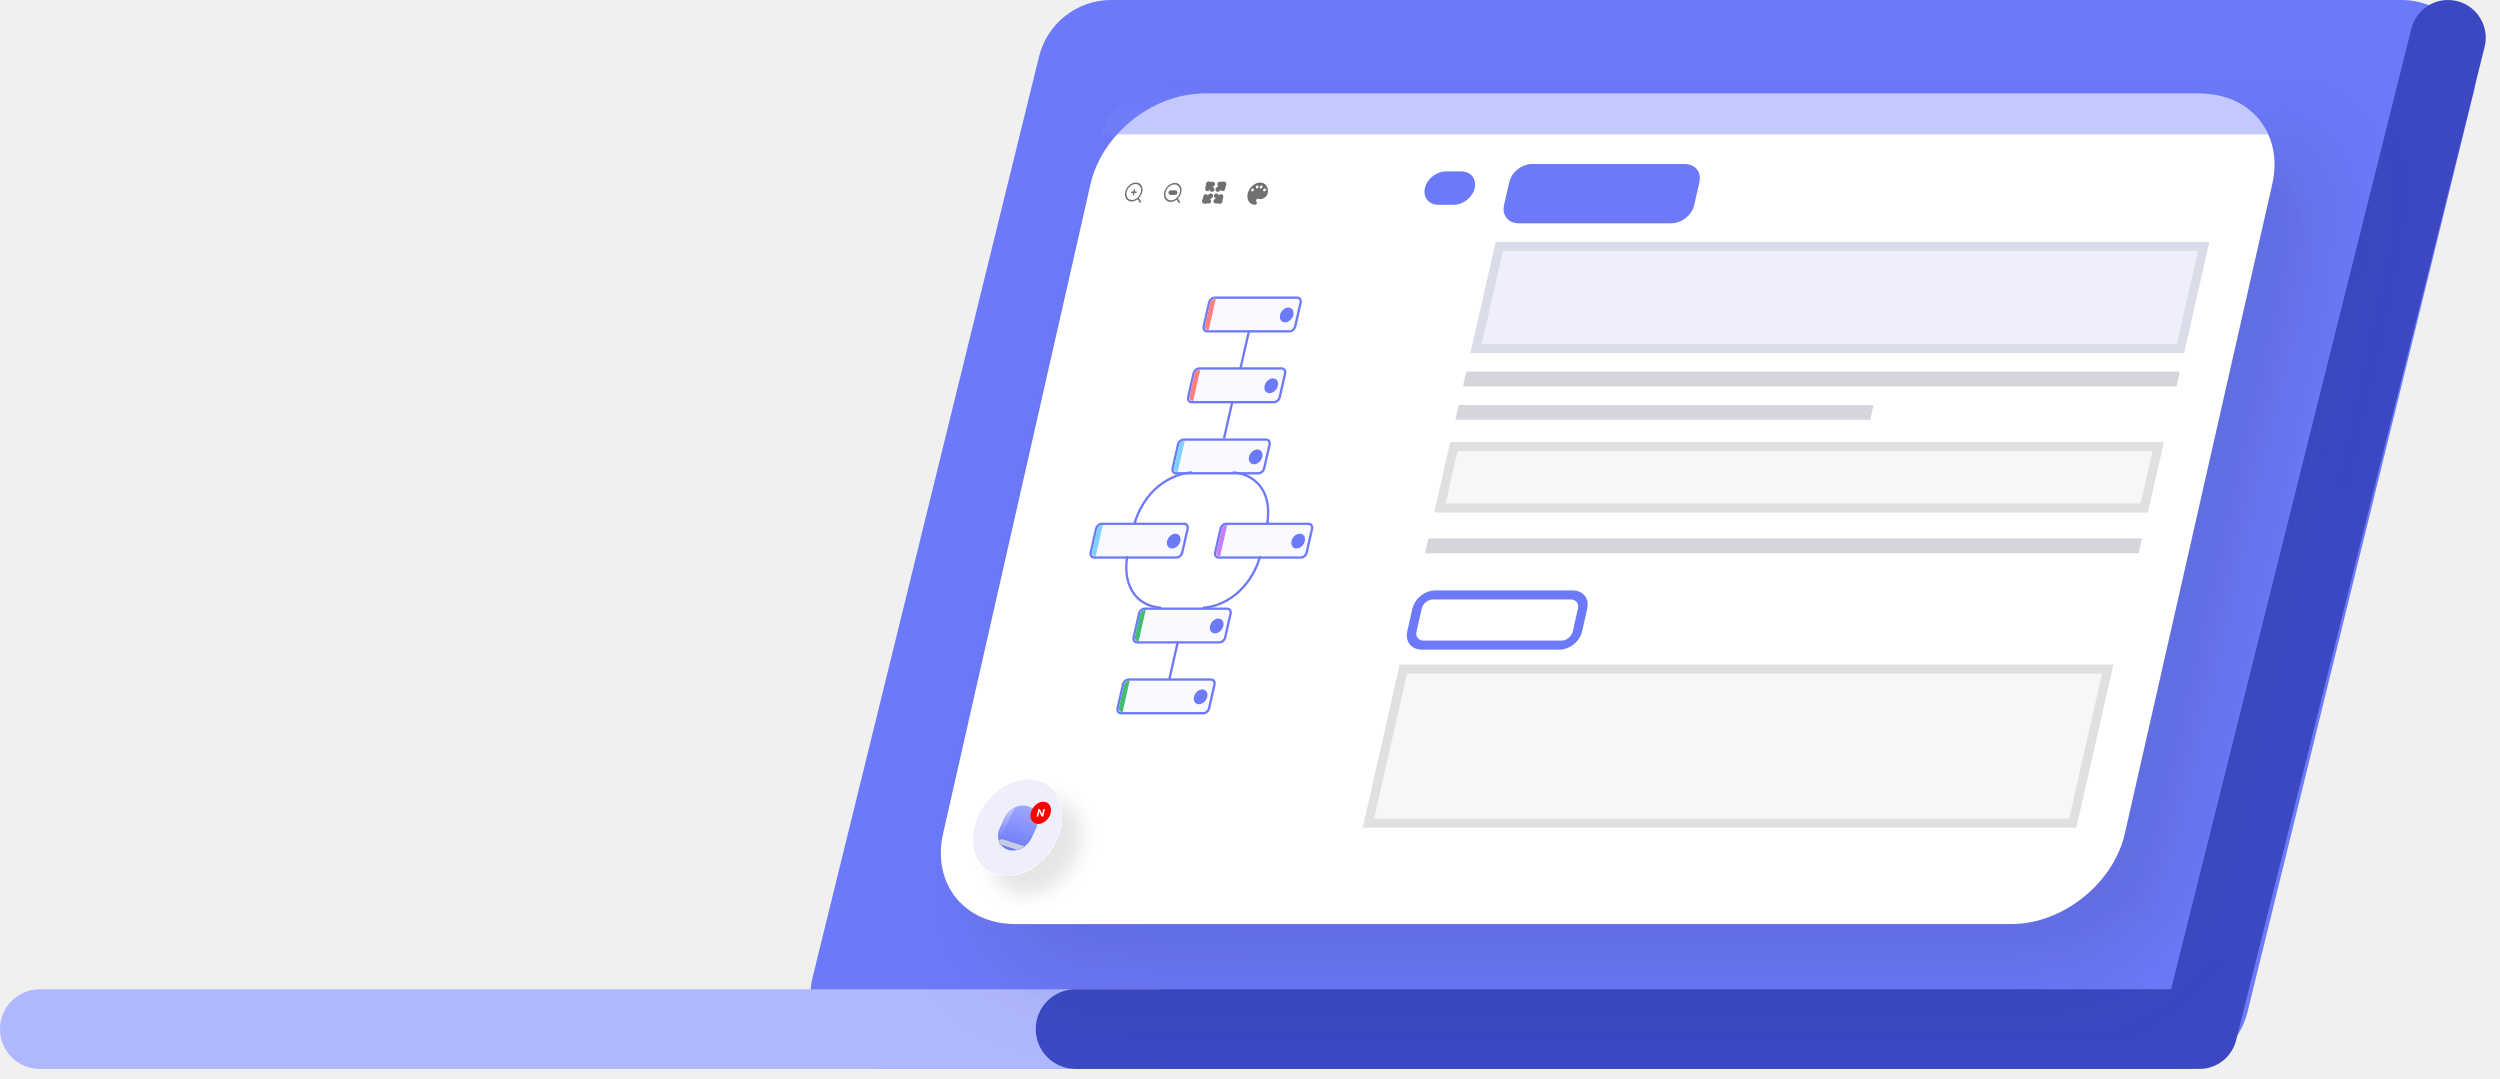
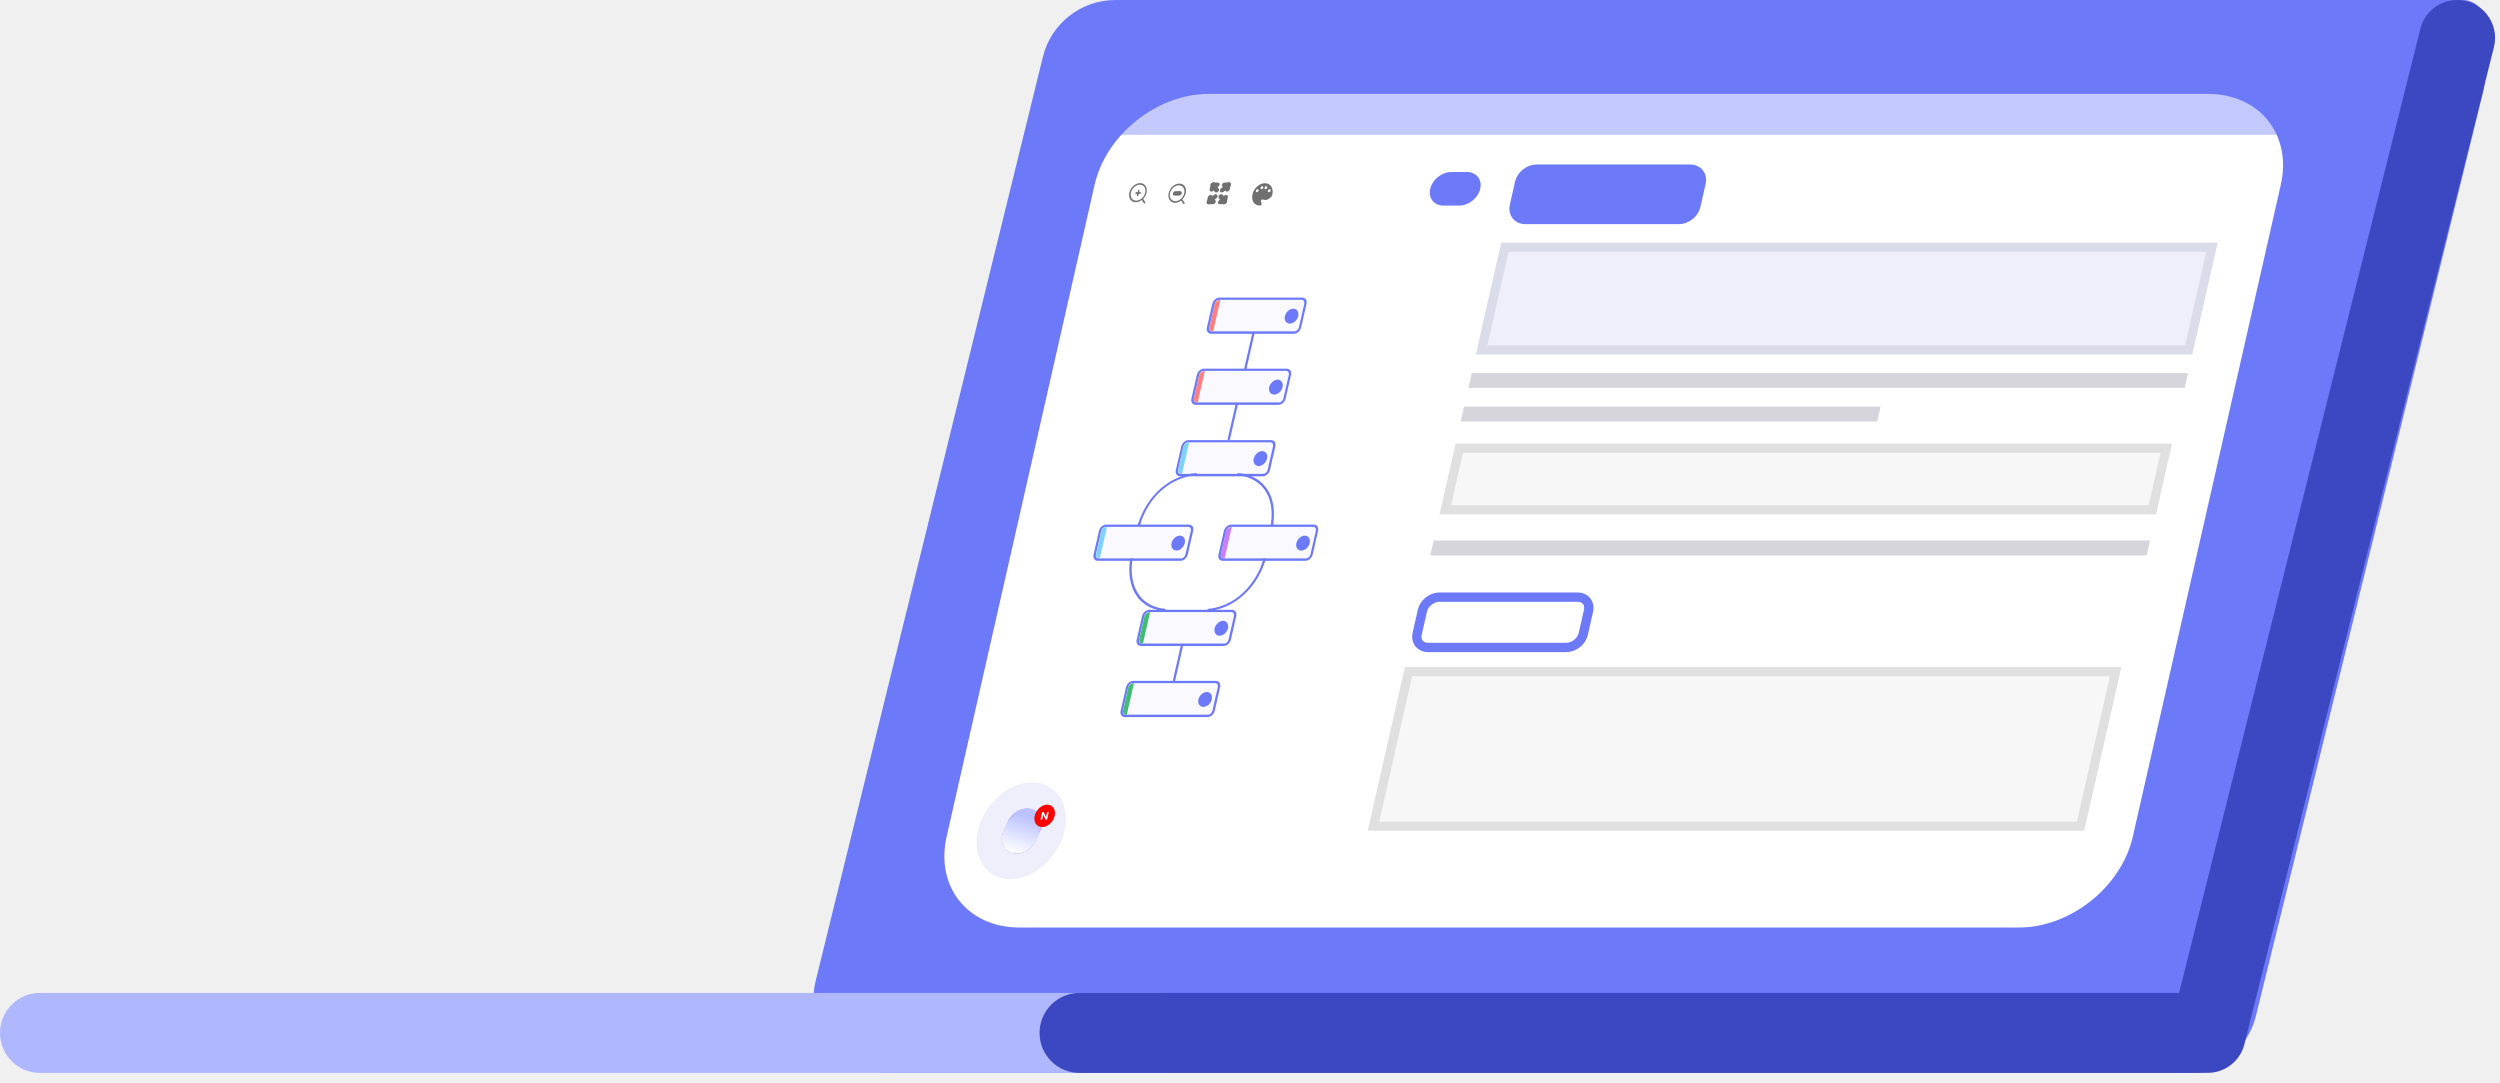
- <svg xmlns="http://www.w3.org/2000/svg" width="269" height="116" viewBox="0 0 269 116" fill="none">
-   <path d="M111.8 6.09C112.679 2.514 115.886 0 119.568 0L258.403 0C263.595 0 267.411 4.869 266.172 9.91L241.821 108.926C240.942 112.502 237.735 115.016 234.053 115.016H95.218C90.026 115.016 86.209 110.147 87.449 105.105L111.8 6.09Z" fill="#6C79F9" />
-   <path d="M259.468 3.075C259.92 1.268 261.544 0 263.407 0V0C266.049 0 267.987 2.483 267.346 5.046L240.601 111.941C240.149 113.748 238.525 115.016 236.662 115.016V115.016C234.02 115.016 232.082 112.533 232.723 109.97L259.468 3.075Z" fill="#3B48C2" />
-   <rect y="106.443" width="128.589" height="8.573" rx="4.286" fill="#AFB7FF" />
-   <rect x="111.444" y="106.443" width="128.589" height="8.573" rx="4.286" fill="#3B48C2" />
-   <g filter="url(#filter0_b_432_524)">
-     <g filter="url(#filter1_d_432_524)">
-       <rect width="127.156" height="91.637" rx="10" transform="matrix(1 0 -0.221378 0.975188 119.553 10.0664)" fill="white" />
-       <path opacity="0.4" d="M118.557 14.455C119.107 12.031 121.567 10.066 124.053 10.066H242.209C244.694 10.066 246.263 12.031 245.713 14.455V14.455H118.557V14.455Z" fill="#6C79F9" />
-     </g>
-     <path d="M234.559 39.987H157.765L157.403 41.583H234.197L234.559 39.987Z" fill="#D5D5DB" />
-     <path d="M201.598 43.578H156.95L156.588 45.173H201.235L201.598 43.578Z" fill="#D5D5DB" />
-     <path d="M230.483 57.94H153.69L153.327 59.535H230.121L230.483 57.94Z" fill="#D5D5DB" />
-     <path d="M126.974 21.715L126.74 21.365C126.922 21.181 127.051 20.948 127.107 20.702C127.169 20.429 127.133 20.171 127.003 19.977C126.736 19.577 126.153 19.577 125.703 19.977C125.486 20.171 125.333 20.429 125.27 20.704C125.208 20.979 125.245 21.235 125.375 21.43C125.505 21.625 125.71 21.73 125.956 21.73C126.177 21.73 126.402 21.645 126.605 21.488L126.839 21.838C126.85 21.855 126.868 21.864 126.886 21.864C126.905 21.864 126.928 21.855 126.946 21.838C126.983 21.802 126.995 21.748 126.974 21.715ZM125.994 21.558C125.789 21.558 125.617 21.469 125.51 21.307C125.401 21.145 125.37 20.931 125.422 20.702C125.474 20.474 125.602 20.258 125.784 20.098C126.158 19.765 126.644 19.765 126.867 20.098C126.975 20.26 127.006 20.474 126.954 20.702C126.909 20.902 126.802 21.088 126.656 21.24C126.634 21.263 126.615 21.287 126.592 21.307C126.569 21.328 126.544 21.343 126.52 21.362C126.357 21.488 126.173 21.558 125.994 21.558Z" fill="#707070" />
-     <path d="M126.435 20.727H125.976" stroke="#707070" stroke-width="0.5" stroke-linecap="round" />
-     <path d="M122.776 21.671L122.54 21.317C122.936 20.914 123.059 20.311 122.806 19.932C122.538 19.532 121.956 19.532 121.506 19.932C121.057 20.332 120.909 20.982 121.176 21.384C121.305 21.577 121.512 21.684 121.758 21.684C121.978 21.684 122.204 21.599 122.406 21.442L122.64 21.792C122.652 21.809 122.67 21.818 122.688 21.818C122.706 21.818 122.73 21.809 122.747 21.792C122.787 21.758 122.799 21.705 122.776 21.671ZM121.798 21.514C121.593 21.514 121.421 21.425 121.314 21.262C121.091 20.93 121.215 20.386 121.588 20.053C121.776 19.886 121.991 19.804 122.186 19.804C122.382 19.804 122.559 19.888 122.671 20.053C122.88 20.366 122.781 20.861 122.46 21.196C122.439 21.218 122.419 21.242 122.396 21.262C122.373 21.283 122.349 21.298 122.324 21.317C122.16 21.444 121.977 21.514 121.798 21.514Z" fill="#707070" />
-     <path d="M122.257 20.597H122.104L122.143 20.426C122.154 20.378 122.129 20.341 122.086 20.341C122.043 20.341 122.001 20.378 121.99 20.426L121.951 20.597H121.798C121.755 20.597 121.713 20.635 121.702 20.682C121.692 20.73 121.717 20.768 121.759 20.768H121.912L121.874 20.939C121.863 20.986 121.888 21.024 121.931 21.024C121.973 21.024 122.016 20.986 122.027 20.939L122.065 20.768H122.218C122.261 20.768 122.303 20.73 122.314 20.682C122.325 20.635 122.3 20.597 122.257 20.597Z" fill="#707070" />
-     <path d="M130.486 19.807H130.262H130.037" stroke="#707070" stroke-width="0.5" stroke-linecap="round" />
-     <path d="M129.923 20.308L129.98 20.058L130.037 19.807" stroke="#707070" stroke-width="0.5" stroke-linecap="round" />
-     <path d="M130.428 20.392L130.238 20.108L130.037 19.807" stroke="#707070" stroke-width="0.5" stroke-linecap="round" />
-     <path d="M129.734 21.144L129.677 21.395L129.62 21.646" stroke="#707070" stroke-width="0.5" stroke-linecap="round" />
-     <path d="M130.069 21.646H129.844H129.62" stroke="#707070" stroke-width="0.5" stroke-linecap="round" />
-     <path d="M130.277 21.061L129.939 21.361L129.62 21.646" stroke="#707070" stroke-width="0.5" stroke-linecap="round" />
-     <path d="M130.817 21.646H131.042H131.266" stroke="#707070" stroke-width="0.5" stroke-linecap="round" />
-     <path d="M131.38 21.144L131.323 21.395L131.266 21.646" stroke="#707070" stroke-width="0.5" stroke-linecap="round" />
-     <path d="M130.875 21.061L131.076 21.361L131.266 21.646" stroke="#707070" stroke-width="0.5" stroke-linecap="round" />
-     <path d="M131.57 20.308L131.627 20.058L131.684 19.807" stroke="#707070" stroke-width="0.5" stroke-linecap="round" />
-     <path d="M131.235 19.807H131.46H131.684" stroke="#707070" stroke-width="0.5" stroke-linecap="round" />
-     <path d="M131.027 20.392L131.365 20.091L131.684 19.807" stroke="#707070" stroke-width="0.5" stroke-linecap="round" />
-     <path fill-rule="evenodd" clip-rule="evenodd" d="M136.396 20.837C136.317 21.184 135.804 21.555 135.412 21.396C135.216 21.316 135.09 21.555 135.201 21.715C135.303 21.875 135.199 22.034 135.053 22.034C134.461 22.034 134.103 21.498 134.253 20.837C134.403 20.177 135.004 19.641 135.596 19.641C136.188 19.641 136.546 20.177 136.396 20.837ZM135.416 20.119C135.396 20.207 135.316 20.279 135.237 20.279C135.158 20.279 135.11 20.207 135.131 20.119C135.151 20.031 135.231 19.96 135.31 19.96C135.389 19.96 135.436 20.031 135.416 20.119ZM134.736 20.598C134.815 20.598 134.895 20.527 134.915 20.438C134.935 20.35 134.887 20.279 134.809 20.279C134.73 20.279 134.649 20.35 134.629 20.438C134.609 20.527 134.657 20.598 134.736 20.598ZM135.845 20.119C135.825 20.207 135.744 20.279 135.665 20.279C135.587 20.279 135.539 20.207 135.559 20.119C135.579 20.031 135.659 19.96 135.738 19.96C135.817 19.96 135.865 20.031 135.845 20.119ZM136.022 20.598C136.101 20.598 136.181 20.527 136.201 20.438C136.221 20.35 136.173 20.279 136.094 20.279C136.015 20.279 135.935 20.35 135.915 20.438C135.895 20.527 135.943 20.598 136.022 20.598Z" fill="#707070" />
-     <g filter="url(#filter2_d_432_524)">
-       <ellipse rx="4.643" ry="5.318" transform="matrix(1 0 -0.221378 0.975188 109.48 89.0578)" fill="#EEEFFA" />
-       <rect width="3.826" height="4.93" rx="1.913" transform="matrix(0.891044 0.286108 -0.443354 0.949549 108.929 86.2051)" fill="url(#paint0_linear_432_524)" />
-       <g filter="url(#filter3_i_432_524)">
-         <mask id="mask0_432_524" style="mask-type:alpha" maskUnits="userSpaceOnUse" x="107" y="90" width="4" height="2">
-           <path d="M107.498 90.496C107.569 90.344 107.742 90.258 107.885 90.304L110.537 91.155L110.28 91.706L107.628 90.855C107.485 90.809 107.427 90.648 107.498 90.496V90.496Z" fill="white" />
-         </mask>
-         <g mask="url(#mask0_432_524)">
-           <rect width="3.826" height="4.495" rx="1.913" transform="matrix(0.891044 0.286108 -0.443354 0.949549 108.736 86.6182)" fill="white" />
-         </g>
-       </g>
-       <mask id="mask1_432_524" style="mask-type:alpha" maskUnits="userSpaceOnUse" x="106" y="86" width="4" height="6">
-         <rect width="0.559" height="4.93" transform="matrix(0.891044 0.286108 -0.443354 0.949549 108.928 86.2051)" fill="url(#paint1_linear_432_524)" />
-       </mask>
-       <g mask="url(#mask1_432_524)">
-         <rect width="3.826" height="4.93" rx="1.913" transform="matrix(0.891044 0.286108 -0.443354 0.949549 108.928 86.2051)" fill="url(#paint2_linear_432_524)" />
-       </g>
-     </g>
-     <ellipse rx="1.072" ry="1.227" transform="matrix(1 0 -0.221378 0.975188 111.985 87.461)" fill="#FF0000" />
-     <path d="M112.433 87.062L112.252 87.86H112.071L111.84 87.326L111.718 87.86H111.538L111.719 87.062H111.9L112.131 87.598L112.253 87.062H112.433Z" fill="white" />
-     <rect x="0.389" y="0.488" width="19.464" height="5.545" rx="1.5" transform="matrix(1 0 -0.221378 0.975188 162.946 17.6586)" fill="#6C79F9" />
-     <rect x="0.389" y="0.488" width="19.464" height="5.545" rx="1.5" transform="matrix(1 0 -0.221378 0.975188 162.946 17.6586)" stroke="#6C79F9" />
-     <rect x="0.389" y="0.488" width="17.812" height="5.545" rx="1.5" transform="matrix(1 0 -0.221378 0.975188 152.53 63.5365)" stroke="#6C79F9" />
-     <rect x="0.389" y="0.488" width="75.794" height="11.273" transform="matrix(1 0 -0.221378 0.975188 161.043 26.0365)" fill="#EEEFFA" stroke="#DBDCEA" />
-     <rect x="0.389" y="0.488" width="75.794" height="6.773" transform="matrix(1 0 -0.221378 0.975188 156.153 47.579)" fill="#F7F7F7" stroke="#E0E0E0" />
-     <rect x="0.389" y="0.488" width="75.794" height="17" transform="matrix(1 0 -0.221378 0.975188 150.719 71.5155)" fill="#F7F7F7" stroke="#E0E0E0" />
-     <rect width="5.358" height="3.682" rx="1.841" transform="matrix(1 0 -0.221378 0.975188 153.727 18.4443)" fill="#6C79F9" />
-     <path d="M139.567 32.026H130.716C130.423 32.026 130.157 32.287 130.093 32.571L129.516 35.11C129.452 35.393 129.599 35.655 129.892 35.655H138.743C139.035 35.655 139.301 35.393 139.366 35.11L139.942 32.571C140.006 32.287 139.859 32.026 139.567 32.026Z" fill="#F9F9FF" stroke="#6C79F9" stroke-width="0.25" />
-     <path d="M138.269 34.685C138.663 34.685 139.064 34.328 139.164 33.887C139.264 33.447 139.025 33.09 138.631 33.09C138.237 33.09 137.836 33.447 137.736 33.887C137.636 34.328 137.875 34.685 138.269 34.685Z" fill="#6C79F9" />
-     <path d="M130.202 32.64C130.264 32.368 130.54 32.148 130.819 32.148V32.148L130.051 35.533V35.533C129.772 35.533 129.595 35.313 129.657 35.041L130.202 32.64Z" fill="#FF7E7E" />
-     <path d="M137.901 39.643H129.05C128.757 39.643 128.491 39.905 128.427 40.188L127.851 42.728C127.786 43.011 127.933 43.273 128.226 43.273H137.077C137.369 43.273 137.635 43.011 137.7 42.728L138.276 40.188C138.341 39.905 138.193 39.643 137.901 39.643Z" fill="#F9F9FF" stroke="#6C79F9" stroke-width="0.25" />
-     <path d="M136.604 42.303C136.998 42.303 137.399 41.946 137.499 41.505C137.599 41.065 137.36 40.708 136.966 40.708C136.572 40.708 136.171 41.065 136.071 41.505C135.971 41.946 136.21 42.303 136.604 42.303Z" fill="#6C79F9" />
-     <path d="M128.536 40.258C128.598 39.986 128.874 39.765 129.153 39.765V39.765L128.385 43.151V43.151C128.106 43.151 127.93 42.93 127.991 42.658L128.536 40.258Z" fill="#FF7E7E" />
-     <path d="M136.226 47.299H127.375C127.083 47.299 126.817 47.561 126.752 47.844L126.176 50.383C126.112 50.667 126.259 50.928 126.551 50.928H135.402C135.695 50.928 135.961 50.667 136.025 50.383L136.602 47.844C136.666 47.561 136.519 47.299 136.226 47.299Z" fill="#F9F9FF" stroke="#6C79F9" stroke-width="0.25" />
-     <path d="M134.929 49.958C135.323 49.958 135.724 49.601 135.824 49.161C135.924 48.72 135.685 48.363 135.291 48.363C134.897 48.363 134.496 48.72 134.396 49.161C134.296 49.601 134.535 49.958 134.929 49.958Z" fill="#6C79F9" />
-     <path d="M126.862 47.914C126.923 47.642 127.2 47.421 127.479 47.421V47.421L126.71 50.807V50.807C126.431 50.807 126.255 50.586 126.317 50.314L126.862 47.914Z" fill="#7ED2FF" />
-     <path d="M127.412 56.361H118.561C118.268 56.361 118.002 56.622 117.938 56.906L117.361 59.445C117.297 59.728 117.444 59.99 117.737 59.99H126.588C126.88 59.99 127.146 59.728 127.211 59.445L127.787 56.906C127.851 56.622 127.704 56.361 127.412 56.361Z" fill="#F9F9FF" stroke="#6C79F9" stroke-width="0.25" />
-     <path d="M126.114 59.02C126.509 59.02 126.909 58.663 127.009 58.222C127.109 57.782 126.871 57.425 126.476 57.425C126.082 57.425 125.681 57.782 125.581 58.222C125.481 58.663 125.72 59.02 126.114 59.02Z" fill="#6C79F9" />
-     <path d="M118.047 56.975C118.109 56.703 118.385 56.482 118.664 56.482V56.482L117.896 59.868V59.868C117.617 59.868 117.44 59.648 117.502 59.376L118.047 56.975Z" fill="#7ED2FF" />
-     <path d="M140.8 56.361H131.949C131.656 56.361 131.39 56.622 131.326 56.906L130.75 59.445C130.685 59.728 130.832 59.99 131.125 59.99H139.976C140.268 59.99 140.534 59.728 140.599 59.445L141.175 56.906C141.24 56.622 141.092 56.361 140.8 56.361Z" fill="#F9F9FF" stroke="#6C79F9" stroke-width="0.25" />
-     <path d="M139.502 59.02C139.897 59.02 140.297 58.663 140.397 58.222C140.497 57.782 140.259 57.425 139.864 57.425C139.47 57.425 139.069 57.782 138.969 58.222C138.869 58.663 139.108 59.02 139.502 59.02Z" fill="#6C79F9" />
-     <path d="M131.435 56.975C131.497 56.703 131.773 56.482 132.052 56.482V56.482L131.284 59.868V59.868C131.005 59.868 130.829 59.648 130.89 59.376L131.435 56.975Z" fill="#C87EFF" />
-     <path d="M132.033 65.493H123.182C122.889 65.493 122.623 65.755 122.559 66.038L121.983 68.577C121.918 68.861 122.065 69.122 122.358 69.122H131.209C131.501 69.122 131.767 68.861 131.832 68.577L132.408 66.038C132.473 65.755 132.325 65.493 132.033 65.493Z" fill="#F9F9FF" stroke="#6C79F9" stroke-width="0.25" />
-     <path d="M130.735 68.152C131.129 68.152 131.53 67.795 131.63 67.355C131.73 66.914 131.492 66.557 131.097 66.557C130.703 66.557 130.302 66.914 130.202 67.355C130.102 67.795 130.341 68.152 130.735 68.152Z" fill="#6C79F9" />
-     <path d="M122.668 66.107C122.73 65.835 123.006 65.615 123.285 65.615V65.615L122.517 69.001V69.001C122.238 69.001 122.062 68.78 122.123 68.508L122.668 66.107Z" fill="#41BC70" />
-     <path d="M130.302 73.115H121.451C121.159 73.115 120.893 73.377 120.828 73.66L120.252 76.2C120.188 76.483 120.335 76.745 120.627 76.745H129.478C129.771 76.745 130.037 76.483 130.101 76.2L130.678 73.66C130.742 73.377 130.595 73.115 130.302 73.115Z" fill="#F9F9FF" stroke="#6C79F9" stroke-width="0.25" />
-     <path d="M129.004 75.775C129.399 75.775 129.8 75.418 129.9 74.978C130 74.537 129.761 74.18 129.367 74.18C128.972 74.18 128.572 74.537 128.472 74.978C128.372 75.418 128.61 75.775 129.004 75.775Z" fill="#6C79F9" />
-     <path d="M120.938 73.73C120.999 73.458 121.276 73.237 121.555 73.237V73.237L120.786 76.623V76.623C120.507 76.623 120.331 76.403 120.393 76.13L120.938 73.73Z" fill="#41BC70" />
-     <path d="M128.281 50.84C126.768 50.875 123.411 52.011 122.09 56.271" stroke="#6C79F9" stroke-width="0.25" />
-     <path d="M122.058 56.412L122.166 56.252L122.295 56.06H121.98L122.058 56.412Z" fill="#6C79F9" />
-     <path d="M121.305 59.869C120.955 61.55 121.186 65.011 124.911 65.406" stroke="#6C79F9" stroke-width="0.25" />
-     <path d="M125.037 65.406L124.912 65.326L124.762 65.229L124.681 65.582L125.037 65.406Z" fill="#6C79F9" />
-     <path d="M135.578 59.869C135.164 61.55 133.362 65.011 129.458 65.406" stroke="#6C79F9" stroke-width="0.25" />
-     <path d="M129.332 65.406L129.494 65.326L129.688 65.229L129.607 65.582L129.332 65.406Z" fill="#6C79F9" />
-     <path d="M132.639 50.84C134.136 50.875 136.977 52.011 136.363 56.271" stroke="#6C79F9" stroke-width="0.25" />
-     <path d="M136.332 56.412L136.296 56.252L136.254 56.06L136.569 56.06L136.332 56.412Z" fill="#6C79F9" />
-     <path d="M132.607 43.189L131.71 47.139" stroke="#6C79F9" stroke-width="0.25" />
-     <path d="M131.678 47.28L131.764 47.152L131.868 46.998H131.616L131.678 47.28Z" fill="#6C79F9" />
-     <path d="M126.739 69.038L125.842 72.988" stroke="#6C79F9" stroke-width="0.25" />
-     <path d="M125.81 73.129L125.897 73.001L126 72.847H125.748L125.81 73.129Z" fill="#6C79F9" />
-     <path d="M134.393 35.604L133.496 39.554" stroke="#6C79F9" stroke-width="0.25" />
-     <path d="M133.464 39.695L133.55 39.567L133.654 39.413H133.401L133.464 39.695Z" fill="#6C79F9" />
+ <svg xmlns="http://www.w3.org/2000/svg" width="268" height="116" viewBox="0 0 268 116" fill="none">
+   <g clip-path="url(#clip0_458_1247)">
+     <path d="M111.8 6.09C112.68 2.51 115.89 0 119.57 0H258.41C263.6 0 267.42 4.87 266.18 9.91L241.83 108.93C240.95 112.51 237.74 115.02 234.06 115.02H95.22C90.03 115.02 86.21 110.15 87.45 105.11L111.8 6.09Z" fill="#6C79F9" />
+     <path d="M264.01 0H256.39C255.065 0 253.99 1.075 253.99 2.4V5.78C253.99 7.105 255.065 8.18 256.39 8.18H264.01C265.335 8.18 266.41 7.105 266.41 5.78V2.4C266.41 1.075 265.335 0 264.01 0Z" fill="#6C79F9" />
+     <path d="M259.47 3.07C259.92 1.26 261.55 0 263.41 0C266.05 0 267.99 2.48 267.35 5.05L240.6 111.94C240.15 113.75 238.52 115.01 236.66 115.01C234.02 115.01 232.08 112.53 232.72 109.96L259.47 3.07Z" fill="#3B48C2" />
+     <path d="M0 110.73C0 108.36 1.92 106.44 4.29 106.44H124.3C126.67 106.44 128.59 108.36 128.59 110.73C128.59 113.1 126.67 115.02 124.3 115.02H4.29C1.92 115.02 0 113.1 0 110.73Z" fill="#AFB7FF" />
+     <path d="M111.44 110.73C111.44 108.36 113.36 106.44 115.73 106.44H235.75C238.12 106.44 240.04 108.36 240.04 110.73C240.04 113.1 238.12 115.02 235.75 115.02H115.73C113.36 115.02 111.44 113.1 111.44 110.73Z" fill="#3B48C2" />
+     <path d="M117.34 19.82C118.56 14.43 124.03 10.07 129.55 10.07H236.71C242.23 10.07 245.72 14.44 244.5 19.82L228.64 89.68C227.42 95.07 221.95 99.43 216.43 99.43H109.27C103.75 99.43 100.26 95.06 101.48 89.68L117.34 19.82V19.82Z" fill="white" />
+     <path opacity="0.4" d="M118.56 14.45C119.11 12.03 121.57 10.06 124.06 10.06H242.22C244.71 10.06 246.27 12.02 245.72 14.45H118.56Z" fill="#6C79F9" />
+     <path d="M234.56 39.99H157.77L157.41 41.59H234.2L234.56 39.99Z" fill="#D5D5DB" />
+     <path d="M201.6 43.58H156.95L156.59 45.18H201.24L201.6 43.58Z" fill="#D5D5DB" />
+     <path d="M230.48 57.94H153.69L153.33 59.54H230.12L230.48 57.94V57.94Z" fill="#D5D5DB" />
+     <path d="M126.97 21.72L126.74 21.37C126.92 21.19 127.05 20.95 127.11 20.71C127.17 20.44 127.14 20.18 127.01 19.98C126.74 19.58 126.16 19.58 125.71 19.98C125.49 20.17 125.34 20.43 125.28 20.71C125.22 20.98 125.25 21.24 125.39 21.44C125.52 21.63 125.72 21.74 125.97 21.74C126.19 21.74 126.42 21.65 126.62 21.5L126.85 21.85C126.85 21.85 126.88 21.88 126.9 21.88C126.92 21.88 126.94 21.88 126.96 21.85C127 21.81 127.01 21.76 126.99 21.73L126.97 21.72ZM125.99 21.56C125.78 21.56 125.61 21.47 125.51 21.31C125.4 21.15 125.37 20.93 125.42 20.71C125.47 20.48 125.6 20.27 125.78 20.11C126.15 19.78 126.64 19.78 126.86 20.11C126.97 20.27 127 20.49 126.95 20.71C126.9 20.91 126.8 21.1 126.65 21.25C126.63 21.27 126.61 21.3 126.59 21.32C126.57 21.34 126.54 21.36 126.52 21.37C126.36 21.5 126.17 21.57 125.99 21.57V21.56Z" fill="#707070" />
+     <path fill-rule="evenodd" clip-rule="evenodd" d="M125.73 20.73C125.76 20.6 125.9 20.49 126.04 20.49H126.5C126.64 20.49 126.72 20.6 126.69 20.73C126.66 20.86 126.52 20.97 126.38 20.97H125.92C125.78 20.97 125.7 20.86 125.73 20.73Z" fill="#707070" />
+     <path d="M122.78 21.67L122.54 21.32C122.94 20.92 123.06 20.31 122.8 19.93C122.53 19.53 121.95 19.53 121.5 19.93C121.05 20.33 120.9 20.98 121.17 21.38C121.3 21.57 121.51 21.68 121.75 21.68C121.97 21.68 122.2 21.59 122.4 21.44L122.63 21.79C122.63 21.79 122.66 21.82 122.68 21.82C122.7 21.82 122.72 21.82 122.74 21.79C122.78 21.76 122.79 21.7 122.77 21.67H122.78ZM121.8 21.51C121.6 21.51 121.42 21.42 121.32 21.26C121.1 20.93 121.22 20.38 121.59 20.05C121.78 19.88 121.99 19.8 122.19 19.8C122.39 19.8 122.56 19.88 122.68 20.05C122.89 20.36 122.79 20.86 122.47 21.19C122.45 21.21 122.43 21.24 122.41 21.26C122.39 21.28 122.36 21.3 122.34 21.31C122.18 21.44 121.99 21.51 121.81 21.51H121.8Z" fill="#707070" />
+     <path d="M122.26 20.6H122.11L122.15 20.43C122.15 20.43 122.14 20.34 122.09 20.34C122.04 20.34 122.01 20.38 121.99 20.43L121.95 20.6H121.8C121.8 20.6 121.72 20.64 121.7 20.69C121.69 20.74 121.71 20.78 121.76 20.78H121.91L121.87 20.95C121.87 20.95 121.88 21.04 121.93 21.04C121.98 21.04 122.01 21 122.03 20.95L122.07 20.78H122.22C122.22 20.78 122.3 20.74 122.32 20.69C122.33 20.64 122.31 20.6 122.26 20.6Z" fill="#707070" />
+     <path fill-rule="evenodd" clip-rule="evenodd" d="M129.79 19.81C129.82 19.68 129.96 19.57 130.1 19.57H130.55C130.69 19.57 130.77 19.68 130.74 19.81C130.71 19.94 130.57 20.05 130.44 20.05H129.99C129.85 20.05 129.77 19.94 129.8 19.81H129.79Z" fill="#707070" />
+     <path fill-rule="evenodd" clip-rule="evenodd" d="M130.09 19.56C130.23 19.56 130.31 19.67 130.28 19.8L130.17 20.3C130.14 20.43 130 20.54 129.86 20.54C129.72 20.54 129.64 20.43 129.67 20.3L129.78 19.8C129.81 19.67 129.95 19.56 130.09 19.56Z" fill="#707070" />
+     <path fill-rule="evenodd" clip-rule="evenodd" d="M129.91 19.62C130.03 19.53 130.19 19.54 130.26 19.64L130.65 20.23C130.72 20.33 130.67 20.49 130.55 20.57C130.43 20.66 130.27 20.65 130.2 20.55L129.81 19.96C129.74 19.86 129.79 19.7 129.91 19.62Z" fill="#707070" />
+     <path fill-rule="evenodd" clip-rule="evenodd" d="M129.79 20.9C129.93 20.9 130.02 21.01 129.98 21.14L129.87 21.64C129.84 21.77 129.7 21.88 129.57 21.88C129.44 21.88 129.34 21.77 129.37 21.64L129.48 21.14C129.51 21.01 129.65 20.9 129.79 20.9Z" fill="#707070" />
+     <path fill-rule="evenodd" clip-rule="evenodd" d="M129.37 21.65C129.4 21.52 129.54 21.41 129.68 21.41H130.13C130.27 21.41 130.36 21.52 130.33 21.65C130.3 21.78 130.16 21.89 130.03 21.89H129.58C129.44 21.89 129.35 21.78 129.38 21.65H129.37Z" fill="#707070" />
+     <path fill-rule="evenodd" clip-rule="evenodd" d="M130.48 20.88C130.56 20.97 130.54 21.12 130.43 21.22L129.77 21.81C129.66 21.91 129.5 21.92 129.41 21.83C129.33 21.74 129.35 21.59 129.46 21.49L130.12 20.9C130.23 20.8 130.39 20.79 130.48 20.88Z" fill="#707070" />
+     <path fill-rule="evenodd" clip-rule="evenodd" d="M130.57 21.65C130.6 21.52 130.74 21.41 130.87 21.41H131.32C131.46 21.41 131.54 21.52 131.51 21.65C131.48 21.78 131.34 21.89 131.2 21.89H130.75C130.61 21.89 130.53 21.78 130.56 21.65H130.57Z" fill="#707070" />
+     <path fill-rule="evenodd" clip-rule="evenodd" d="M131.43 20.9C131.57 20.9 131.66 21.01 131.63 21.14L131.52 21.64C131.49 21.77 131.35 21.88 131.21 21.88C131.07 21.88 130.98 21.77 131.02 21.64L131.13 21.14C131.16 21.01 131.3 20.9 131.43 20.9Z" fill="#707070" />
+     <path fill-rule="evenodd" clip-rule="evenodd" d="M130.75 20.88C130.87 20.79 131.03 20.8 131.1 20.9L131.49 21.49C131.56 21.59 131.51 21.75 131.39 21.83C131.27 21.92 131.11 21.91 131.04 21.81L130.65 21.22C130.58 21.12 130.63 20.96 130.75 20.88Z" fill="#707070" />
+     <path fill-rule="evenodd" clip-rule="evenodd" d="M131.74 19.56C131.88 19.56 131.97 19.67 131.94 19.8L131.83 20.3C131.8 20.43 131.66 20.54 131.52 20.54C131.38 20.54 131.29 20.43 131.33 20.3L131.44 19.8C131.47 19.67 131.61 19.56 131.74 19.56Z" fill="#707070" />
+     <path fill-rule="evenodd" clip-rule="evenodd" d="M130.99 19.81C131.02 19.68 131.16 19.57 131.29 19.57H131.74C131.88 19.57 131.97 19.68 131.94 19.81C131.91 19.94 131.77 20.05 131.63 20.05H131.18C131.04 20.05 130.95 19.94 130.99 19.81Z" fill="#707070" />
+     <path fill-rule="evenodd" clip-rule="evenodd" d="M131.89 19.62C131.97 19.71 131.95 19.86 131.84 19.96L131.18 20.55C131.07 20.65 130.91 20.66 130.82 20.57C130.74 20.48 130.76 20.33 130.87 20.23L131.53 19.64C131.64 19.54 131.8 19.53 131.89 19.62Z" fill="#707070" />
+     <path fill-rule="evenodd" clip-rule="evenodd" d="M136.4 20.84C136.32 21.19 135.81 21.56 135.42 21.4C135.22 21.32 135.1 21.56 135.21 21.72C135.31 21.88 135.21 22.04 135.06 22.04C134.47 22.04 134.11 21.5 134.26 20.84C134.41 20.18 135.01 19.64 135.6 19.64C136.19 19.64 136.55 20.18 136.4 20.84ZM135.42 20.12C135.4 20.21 135.32 20.28 135.24 20.28C135.16 20.28 135.11 20.21 135.13 20.12C135.15 20.03 135.23 19.96 135.31 19.96C135.39 19.96 135.44 20.03 135.42 20.12ZM134.74 20.6C134.82 20.6 134.9 20.53 134.92 20.44C134.94 20.35 134.89 20.28 134.81 20.28C134.73 20.28 134.65 20.35 134.63 20.44C134.61 20.53 134.66 20.6 134.74 20.6ZM135.85 20.12C135.83 20.21 135.75 20.28 135.67 20.28C135.59 20.28 135.54 20.21 135.56 20.12C135.58 20.03 135.66 19.96 135.74 19.96C135.82 19.96 135.87 20.03 135.85 20.12ZM136.03 20.6C136.11 20.6 136.19 20.53 136.21 20.44C136.23 20.35 136.18 20.28 136.1 20.28C136.02 20.28 135.94 20.35 135.92 20.44C135.9 20.53 135.95 20.6 136.03 20.6Z" fill="#707070" />
+     <path d="M114.12 89.06C113.47 91.92 110.86 94.25 108.3 94.25C105.74 94.25 104.18 91.93 104.83 89.06C105.48 86.2 108.09 83.87 110.65 83.87C113.21 83.87 114.77 86.19 114.12 89.06Z" fill="#EEEFFA" />
+     <path d="M108.08 88.02C108.55 87.02 109.69 86.45 110.63 86.75C111.57 87.05 111.95 88.11 111.49 89.11L111 90.16C110.53 91.16 109.39 91.73 108.45 91.43C107.51 91.13 107.13 90.07 107.59 89.07L108.08 88.02Z" fill="url(#paint0_linear_458_1247)" />
+     <path d="M107.89 88.43C108.36 87.43 109.5 86.86 110.44 87.16C111.38 87.46 111.76 88.52 111.3 89.52L111 90.16C110.53 91.16 109.39 91.73 108.45 91.43C107.51 91.13 107.13 90.07 107.59 89.07L107.89 88.43Z" fill="white" />
+     <path d="M108.08 88.02C108.55 87.02 109.69 86.45 110.63 86.75C111.57 87.05 111.95 88.11 111.49 89.11L111 90.16C110.53 91.16 109.39 91.73 108.45 91.43C107.51 91.13 107.13 90.07 107.59 89.07L108.08 88.02Z" fill="url(#paint1_linear_458_1247)" />
+     <path d="M113.06 87.46C112.91 88.12 112.31 88.66 111.72 88.66C111.13 88.66 110.77 88.12 110.92 87.46C111.07 86.8 111.67 86.26 112.26 86.26C112.85 86.26 113.21 86.8 113.06 87.46Z" fill="#FF0000" />
+     <path d="M112.43 87.06L112.25 87.86H112.07L111.84 87.33L111.72 87.86H111.54L111.72 87.06H111.9L112.13 87.6L112.25 87.06H112.43Z" fill="white" />
+     <path d="M164.73 18.13H181.19C182.02 18.13 182.54 18.78 182.36 19.59L181.8 22.07C181.62 22.88 180.8 23.53 179.97 23.53H163.51C162.68 23.53 162.16 22.88 162.34 22.07L162.9 19.59C163.08 18.78 163.9 18.13 164.73 18.13Z" fill="#6C79F9" />
+     <path d="M164.73 18.13H181.19C182.02 18.13 182.54 18.78 182.36 19.59L181.8 22.07C181.62 22.88 180.8 23.53 179.97 23.53H163.51C162.68 23.53 162.16 22.88 162.34 22.07L162.9 19.59C163.08 18.78 163.9 18.13 164.73 18.13Z" stroke="#6C79F9" />
+     <path d="M154.31 64.01H169.12C169.95 64.01 170.47 64.66 170.29 65.47L169.73 67.95C169.55 68.76 168.73 69.41 167.9 69.41H153.09C152.26 69.41 151.74 68.76 151.92 67.95L152.48 65.47C152.66 64.66 153.48 64.01 154.31 64.01Z" stroke="#6C79F9" />
+     <path d="M160.93 26.02H237.72L235 37.99H158.21L160.93 26.02V26.02Z" fill="#EEEFFA" />
+     <path fill-rule="evenodd" clip-rule="evenodd" d="M236.51 27H161.72L159.45 37.02H234.24L236.51 27V27ZM160.94 26.02L158.22 37.99H235.01L237.73 26.02H160.94V26.02Z" fill="#DBDCEA" />
+     <path d="M156.04 47.57H232.83L231.11 55.15H154.32L156.04 47.57Z" fill="#F7F7F7" />
+     <path fill-rule="evenodd" clip-rule="evenodd" d="M231.62 48.54H156.83L155.55 54.17H230.34L231.62 48.54V48.54ZM156.05 47.56L154.33 55.14H231.12L232.84 47.56H156.05Z" fill="#E0E0E0" />
+     <path d="M150.61 71.5H227.4L223.41 89.05H146.62L150.6 71.5H150.61Z" fill="#F7F7F7" />
+     <path fill-rule="evenodd" clip-rule="evenodd" d="M226.18 72.48H151.39L147.85 88.08H222.64L226.18 72.48V72.48ZM150.61 71.5L146.63 89.05H223.42L227.41 71.5H150.62H150.61Z" fill="#E0E0E0" />
+     <path d="M155.57 18.44H157.25C158.27 18.44 158.91 19.24 158.68 20.24C158.45 21.23 157.45 22.04 156.43 22.04H154.75C153.73 22.04 153.09 21.24 153.32 20.24C153.55 19.25 154.55 18.44 155.57 18.44Z" fill="#6C79F9" />
+     <path d="M139.54 32.15H130.69C130.48 32.15 130.27 32.34 130.22 32.57L129.64 35.11C129.59 35.34 129.71 35.53 129.92 35.53H138.77C138.98 35.53 139.19 35.34 139.24 35.11L139.82 32.57C139.87 32.34 139.75 32.15 139.54 32.15Z" fill="#F9F9FF" />
+     <path fill-rule="evenodd" clip-rule="evenodd" d="M130.74 31.9H139.59C139.97 31.9 140.14 32.23 140.06 32.57L139.48 35.11C139.4 35.44 139.08 35.78 138.7 35.78H129.85C129.47 35.78 129.3 35.45 129.38 35.11L129.96 32.57C130.03 32.24 130.36 31.9 130.73 31.9H130.74ZM130.69 32.14H139.54C139.75 32.14 139.87 32.33 139.82 32.56L139.24 35.1C139.19 35.33 138.98 35.52 138.77 35.52H129.92C129.71 35.52 129.59 35.33 129.64 35.1L130.22 32.56C130.27 32.33 130.48 32.14 130.69 32.14Z" fill="#6C79F9" />
+     <path d="M138.27 34.69C138.66 34.69 139.06 34.33 139.17 33.89C139.27 33.45 139.03 33.09 138.64 33.09C138.25 33.09 137.85 33.45 137.74 33.89C137.64 34.33 137.88 34.69 138.27 34.69Z" fill="#6C79F9" />
+     <path d="M130.2 32.64C130.26 32.37 130.54 32.15 130.82 32.15L130.05 35.54C129.77 35.54 129.59 35.32 129.66 35.05L130.2 32.65V32.64Z" fill="#FF7E7E" />
+     <path d="M137.87 39.77H129.02C128.81 39.77 128.6 39.96 128.55 40.19L127.97 42.73C127.92 42.96 128.04 43.15 128.25 43.15H137.1C137.31 43.15 137.52 42.96 137.57 42.73L138.15 40.19C138.2 39.96 138.08 39.77 137.87 39.77Z" fill="#F9F9FF" />
+     <path fill-rule="evenodd" clip-rule="evenodd" d="M129.08 39.52H137.93C138.31 39.52 138.48 39.85 138.4 40.19L137.82 42.73C137.74 43.06 137.42 43.4 137.04 43.4H128.19C127.81 43.4 127.64 43.07 127.72 42.73L128.3 40.19C128.38 39.86 128.7 39.52 129.07 39.52H129.08ZM129.03 39.76H137.88C138.09 39.76 138.21 39.95 138.16 40.18L137.58 42.72C137.53 42.95 137.32 43.14 137.11 43.14H128.26C128.05 43.14 127.93 42.95 127.98 42.72L128.56 40.18C128.61 39.95 128.82 39.76 129.03 39.76Z" fill="#6C79F9" />
+     <path d="M136.6 42.3C136.99 42.3 137.39 41.94 137.49 41.5C137.59 41.06 137.35 40.7 136.96 40.7C136.57 40.7 136.17 41.06 136.06 41.5C135.95 41.94 136.2 42.3 136.59 42.3H136.6Z" fill="#6C79F9" />
+     <path d="M128.54 40.26C128.6 39.99 128.88 39.77 129.16 39.77L128.39 43.16C128.11 43.16 127.94 42.94 128 42.67L128.54 40.27V40.26Z" fill="#FF7E7E" />
+     <path d="M136.2 47.42H127.35C127.14 47.42 126.93 47.61 126.88 47.84L126.3 50.38C126.25 50.61 126.37 50.8 126.58 50.8H135.43C135.64 50.8 135.85 50.61 135.9 50.38L136.48 47.84C136.53 47.61 136.41 47.42 136.2 47.42V47.42Z" fill="#F9F9FF" />
+     <path fill-rule="evenodd" clip-rule="evenodd" d="M127.4 47.18H136.25C136.63 47.18 136.8 47.51 136.72 47.85L136.14 50.39C136.07 50.72 135.74 51.06 135.37 51.06H126.52C126.14 51.06 125.97 50.73 126.05 50.39L126.63 47.85C126.71 47.52 127.03 47.18 127.41 47.18H127.4ZM127.34 47.42H136.19C136.4 47.42 136.52 47.61 136.47 47.84L135.89 50.38C135.84 50.61 135.63 50.8 135.42 50.8H126.57C126.36 50.8 126.24 50.61 126.29 50.38L126.87 47.84C126.92 47.61 127.13 47.42 127.34 47.42V47.42Z" fill="#6C79F9" />
+     <path d="M134.93 49.96C135.32 49.96 135.72 49.6 135.83 49.16C135.93 48.72 135.69 48.36 135.3 48.36C134.91 48.36 134.51 48.72 134.4 49.16C134.3 49.6 134.54 49.96 134.93 49.96Z" fill="#6C79F9" />
+     <path d="M126.86 47.91C126.92 47.64 127.2 47.42 127.48 47.42L126.71 50.81C126.43 50.81 126.25 50.59 126.32 50.32L126.86 47.92V47.91Z" fill="#7ED2FF" />
+     <path d="M127.38 56.48H118.53C118.32 56.48 118.11 56.67 118.06 56.9L117.48 59.44C117.43 59.67 117.55 59.86 117.76 59.86H126.61C126.82 59.86 127.03 59.67 127.08 59.44L127.66 56.9C127.71 56.67 127.59 56.48 127.38 56.48Z" fill="#F9F9FF" />
+     <path fill-rule="evenodd" clip-rule="evenodd" d="M118.59 56.24H127.44C127.82 56.24 127.99 56.57 127.91 56.91L127.33 59.45C127.25 59.78 126.93 60.12 126.55 60.12H117.7C117.32 60.12 117.15 59.79 117.23 59.45L117.81 56.91C117.88 56.58 118.21 56.24 118.58 56.24H118.59ZM118.53 56.48H127.38C127.59 56.48 127.71 56.67 127.66 56.9L127.08 59.44C127.03 59.67 126.82 59.86 126.61 59.86H117.76C117.55 59.86 117.43 59.67 117.48 59.44L118.06 56.9C118.11 56.67 118.32 56.48 118.53 56.48Z" fill="#6C79F9" />
+     <path d="M126.11 59.02C126.51 59.02 126.9 58.66 127.01 58.22C127.11 57.78 126.87 57.42 126.48 57.42C126.09 57.42 125.69 57.78 125.59 58.22C125.49 58.66 125.73 59.02 126.12 59.02H126.11Z" fill="#6C79F9" />
+     <path d="M118.05 56.98C118.11 56.71 118.39 56.49 118.67 56.49L117.9 59.88C117.62 59.88 117.44 59.66 117.51 59.39L118.05 56.99V56.98Z" fill="#7ED2FF" />
+     <path d="M140.77 56.48H131.92C131.71 56.48 131.5 56.67 131.45 56.9L130.87 59.44C130.82 59.67 130.94 59.86 131.15 59.86H140C140.21 59.86 140.42 59.67 140.47 59.44L141.05 56.9C141.1 56.67 140.98 56.48 140.77 56.48Z" fill="#F9F9FF" />
+     <path fill-rule="evenodd" clip-rule="evenodd" d="M131.98 56.24H140.83C141.21 56.24 141.38 56.57 141.3 56.91L140.72 59.45C140.64 59.78 140.32 60.12 139.94 60.12H131.09C130.71 60.12 130.54 59.79 130.62 59.45L131.2 56.91C131.28 56.58 131.6 56.24 131.97 56.24H131.98ZM131.93 56.48H140.78C140.99 56.48 141.11 56.67 141.06 56.9L140.48 59.44C140.43 59.67 140.22 59.86 140.01 59.86H131.16C130.95 59.86 130.83 59.67 130.88 59.44L131.46 56.9C131.51 56.67 131.72 56.48 131.93 56.48Z" fill="#6C79F9" />
+     <path d="M139.5 59.02C139.89 59.02 140.29 58.66 140.4 58.22C140.5 57.78 140.26 57.42 139.87 57.42C139.48 57.42 139.08 57.78 138.97 58.22C138.87 58.66 139.11 59.02 139.5 59.02Z" fill="#6C79F9" />
+     <path d="M131.43 56.98C131.49 56.71 131.77 56.49 132.05 56.49L131.28 59.88C131 59.88 130.82 59.66 130.89 59.39L131.43 56.99V56.98Z" fill="#C87EFF" />
+     <path d="M132.01 65.61H123.16C122.95 65.61 122.74 65.8 122.69 66.03L122.11 68.57C122.06 68.8 122.18 68.99 122.39 68.99H131.24C131.45 68.99 131.66 68.8 131.71 68.57L132.29 66.03C132.34 65.8 132.22 65.61 132.01 65.61V65.61Z" fill="#F9F9FF" />
+     <path fill-rule="evenodd" clip-rule="evenodd" d="M123.21 65.37H132.06C132.44 65.37 132.61 65.7 132.53 66.04L131.95 68.58C131.87 68.91 131.55 69.25 131.17 69.25H122.32C121.94 69.25 121.77 68.92 121.85 68.58L122.43 66.04C122.51 65.71 122.83 65.37 123.21 65.37ZM123.15 65.61H132C132.21 65.61 132.33 65.8 132.28 66.03L131.7 68.57C131.65 68.8 131.44 68.99 131.23 68.99H122.38C122.17 68.99 122.05 68.8 122.1 68.57L122.68 66.03C122.73 65.8 122.94 65.61 123.15 65.61Z" fill="#6C79F9" />
+     <path d="M130.74 68.15C131.13 68.15 131.53 67.79 131.64 67.35C131.74 66.91 131.5 66.55 131.11 66.55C130.72 66.55 130.32 66.91 130.21 67.35C130.11 67.79 130.35 68.15 130.74 68.15Z" fill="#6C79F9" />
+     <path d="M122.67 66.11C122.73 65.84 123.01 65.62 123.29 65.62L122.52 69.01C122.24 69.01 122.06 68.79 122.13 68.52L122.67 66.12V66.11Z" fill="#41BC70" />
+     <path d="M130.27 73.24H121.42C121.21 73.24 121 73.43 120.95 73.66L120.37 76.2C120.32 76.43 120.44 76.62 120.65 76.62H129.5C129.71 76.62 129.92 76.43 129.97 76.2L130.55 73.66C130.6 73.43 130.48 73.24 130.27 73.24V73.24Z" fill="#F9F9FF" />
+     <path fill-rule="evenodd" clip-rule="evenodd" d="M121.48 72.99H130.33C130.71 72.99 130.88 73.32 130.8 73.66L130.22 76.2C130.14 76.53 129.82 76.87 129.45 76.87H120.6C120.22 76.87 120.05 76.54 120.13 76.2L120.71 73.66C120.79 73.33 121.11 72.99 121.49 72.99H121.48ZM121.42 73.23H130.27C130.48 73.23 130.6 73.42 130.55 73.65L129.97 76.19C129.92 76.42 129.71 76.61 129.5 76.61H120.65C120.44 76.61 120.32 76.42 120.37 76.19L120.95 73.65C121 73.42 121.21 73.23 121.42 73.23Z" fill="#6C79F9" />
+     <path d="M129 75.78C129.4 75.78 129.8 75.42 129.9 74.98C130 74.54 129.76 74.18 129.37 74.18C128.98 74.18 128.57 74.54 128.47 74.98C128.37 75.42 128.61 75.78 129 75.78Z" fill="#6C79F9" />
+     <path d="M120.94 73.73C121 73.46 121.28 73.24 121.56 73.24L120.79 76.63C120.51 76.63 120.33 76.41 120.4 76.14L120.95 73.74L120.94 73.73Z" fill="#41BC70" />
+     <path fill-rule="evenodd" clip-rule="evenodd" d="M125.05 51.88C126.27 51.04 127.52 50.74 128.3 50.72L128.25 50.96C127.52 50.98 126.33 51.26 125.17 52.06C124.01 52.86 122.86 54.18 122.21 56.28L121.97 56.26C122.64 54.1 123.83 52.72 125.06 51.88H125.05Z" fill="#6C79F9" />
+     <path d="M122.06 56.41L122.17 56.25L122.3 56.06H121.99L122.07 56.41H122.06Z" fill="#6C79F9" />
+     <path fill-rule="evenodd" clip-rule="evenodd" d="M121.46 63.18C120.97 62.03 121 60.72 121.18 59.87H121.43C121.26 60.69 121.23 61.95 121.7 63.05C122.17 64.15 123.13 65.09 124.95 65.28L124.87 65.52C122.97 65.32 121.95 64.33 121.46 63.18V63.18Z" fill="#6C79F9" />
+     <path d="M125.04 65.41L124.92 65.33L124.77 65.23L124.69 65.58L125.05 65.4L125.04 65.41Z" fill="#6C79F9" />
+     <path fill-rule="evenodd" clip-rule="evenodd" d="M133.92 63.18C134.93 62.03 135.49 60.72 135.7 59.87H135.45C135.25 60.69 134.7 61.95 133.73 63.05C132.76 64.15 131.37 65.09 129.47 65.28L129.44 65.52C131.43 65.32 132.9 64.33 133.91 63.18H133.92Z" fill="#6C79F9" />
+     <path d="M129.33 65.41L129.49 65.33L129.68 65.23L129.6 65.58L129.33 65.4V65.41Z" fill="#6C79F9" />
+     <path fill-rule="evenodd" clip-rule="evenodd" d="M135.39 51.88C134.55 51.04 133.44 50.74 132.67 50.72L132.61 50.96C133.33 50.98 134.39 51.26 135.19 52.06C135.99 52.86 136.54 54.18 136.23 56.28L136.48 56.26C136.79 54.1 136.23 52.72 135.38 51.88H135.39Z" fill="#6C79F9" />
+     <path d="M136.33 56.41L136.29 56.25L136.25 56.06H136.57L136.33 56.41V56.41Z" fill="#6C79F9" />
+     <path fill-rule="evenodd" clip-rule="evenodd" d="M131.59 47.14L132.49 43.19H132.74L131.84 47.14H131.59Z" fill="#6C79F9" />
+     <path d="M131.68 47.28L131.77 47.15L131.87 47H131.62L131.68 47.28Z" fill="#6C79F9" />
+     <path fill-rule="evenodd" clip-rule="evenodd" d="M125.72 72.99L126.62 69.04H126.87L125.97 72.99H125.72Z" fill="#6C79F9" />
+     <path d="M125.81 73.13L125.9 73L126 72.85H125.75L125.81 73.13Z" fill="#6C79F9" />
+     <path fill-rule="evenodd" clip-rule="evenodd" d="M133.37 39.55L134.27 35.6H134.52L133.62 39.55H133.37Z" fill="#6C79F9" />
+     <path d="M133.46 39.7L133.55 39.57L133.65 39.42H133.4L133.46 39.7Z" fill="#6C79F9" />
  </g>
  <defs>
-     <filter id="filter0_b_432_524" x="81.236" y="-9.934" width="184.587" height="129.363" filterUnits="userSpaceOnUse" color-interpolation-filters="sRGB">
-       <feFlood flood-opacity="0" result="BackgroundImageFix" />
-       <feGaussianBlur in="BackgroundImage" stdDeviation="10" />
-       <feComposite in2="SourceAlpha" operator="in" result="effect1_backgroundBlur_432_524" />
-       <feBlend mode="normal" in="SourceGraphic" in2="effect1_backgroundBlur_432_524" result="shape" />
-     </filter>
-     <filter id="filter1_d_432_524" x="96.236" y="5.066" width="164.587" height="109.363" filterUnits="userSpaceOnUse" color-interpolation-filters="sRGB">
-       <feFlood flood-opacity="0" result="BackgroundImageFix" />
-       <feColorMatrix in="SourceAlpha" type="matrix" values="0 0 0 0 0 0 0 0 0 0 0 0 0 0 0 0 0 0 127 0" result="hardAlpha" />
-       <feOffset dx="5" dy="5" />
-       <feGaussianBlur stdDeviation="5" />
-       <feColorMatrix type="matrix" values="0 0 0 0 0 0 0 0 0 0 0 0 0 0 0 0 0 0 0.102 0" />
-       <feBlend mode="normal" in2="BackgroundImageFix" result="effect1_dropShadow_432_524" />
-       <feBlend mode="normal" in="SourceGraphic" in2="effect1_dropShadow_432_524" result="shape" />
-     </filter>
-     <filter id="filter2_d_432_524" x="104.689" y="83.872" width="13.583" height="14.373" filterUnits="userSpaceOnUse" color-interpolation-filters="sRGB">
-       <feFlood flood-opacity="0" result="BackgroundImageFix" />
-       <feColorMatrix in="SourceAlpha" type="matrix" values="0 0 0 0 0 0 0 0 0 0 0 0 0 0 0 0 0 0 127 0" result="hardAlpha" />
-       <feOffset dx="2" dy="2" />
-       <feGaussianBlur stdDeviation="1" />
-       <feComposite in2="hardAlpha" operator="out" />
-       <feColorMatrix type="matrix" values="0 0 0 0 0 0 0 0 0 0 0 0 0 0 0 0 0 0 0.1 0" />
-       <feBlend mode="normal" in2="BackgroundImageFix" result="effect1_dropShadow_432_524" />
-       <feBlend mode="normal" in="SourceGraphic" in2="effect1_dropShadow_432_524" result="shape" />
-     </filter>
-     <filter id="filter3_i_432_524" x="107.468" y="90.291" width="3.07" height="5.224" filterUnits="userSpaceOnUse" color-interpolation-filters="sRGB">
-       <feFlood flood-opacity="0" result="BackgroundImageFix" />
-       <feBlend mode="normal" in="SourceGraphic" in2="BackgroundImageFix" result="shape" />
-       <feColorMatrix in="SourceAlpha" type="matrix" values="0 0 0 0 0 0 0 0 0 0 0 0 0 0 0 0 0 0 127 0" result="hardAlpha" />
-       <feOffset dy="4" />
-       <feGaussianBlur stdDeviation="2" />
-       <feComposite in2="hardAlpha" operator="arithmetic" k2="-1" k3="1" />
-       <feColorMatrix type="matrix" values="0 0 0 0 0.467 0 0 0 0 0.492 0 0 0 0 0.738 0 0 0 0.4 0" />
-       <feBlend mode="normal" in2="shape" result="effect1_innerShadow_432_524" />
-     </filter>
-     <linearGradient id="paint0_linear_432_524" x1="1.913" y1="0" x2="1.913" y2="4.93" gradientUnits="userSpaceOnUse">
+     <linearGradient id="paint0_linear_458_1247" x1="110.32" y1="86.65" x2="108.76" y2="91.53" gradientUnits="userSpaceOnUse">
      <stop stop-color="#9EA7FF" />
      <stop offset="1" stop-color="#6C79F9" />
    </linearGradient>
-     <linearGradient id="paint1_linear_432_524" x1="0.279" y1="0.879" x2="0.279" y2="4.93" gradientUnits="userSpaceOnUse">
+     <linearGradient id="paint1_linear_458_1247" x1="110.04" y1="87.52" x2="108.76" y2="91.53" gradientUnits="userSpaceOnUse">
      <stop stop-color="#BCC2FF" />
      <stop offset="1" stop-color="#BCC2FF" stop-opacity="0" />
    </linearGradient>
-     <linearGradient id="paint2_linear_432_524" x1="1.913" y1="0.879" x2="1.913" y2="4.93" gradientUnits="userSpaceOnUse">
-       <stop stop-color="#BCC2FF" />
-       <stop offset="1" stop-color="#BCC2FF" stop-opacity="0" />
-     </linearGradient>
+     <clipPath id="clip0_458_1247">
+       <rect width="267.47" height="115.02" fill="white" />
+     </clipPath>
  </defs>
</svg>
